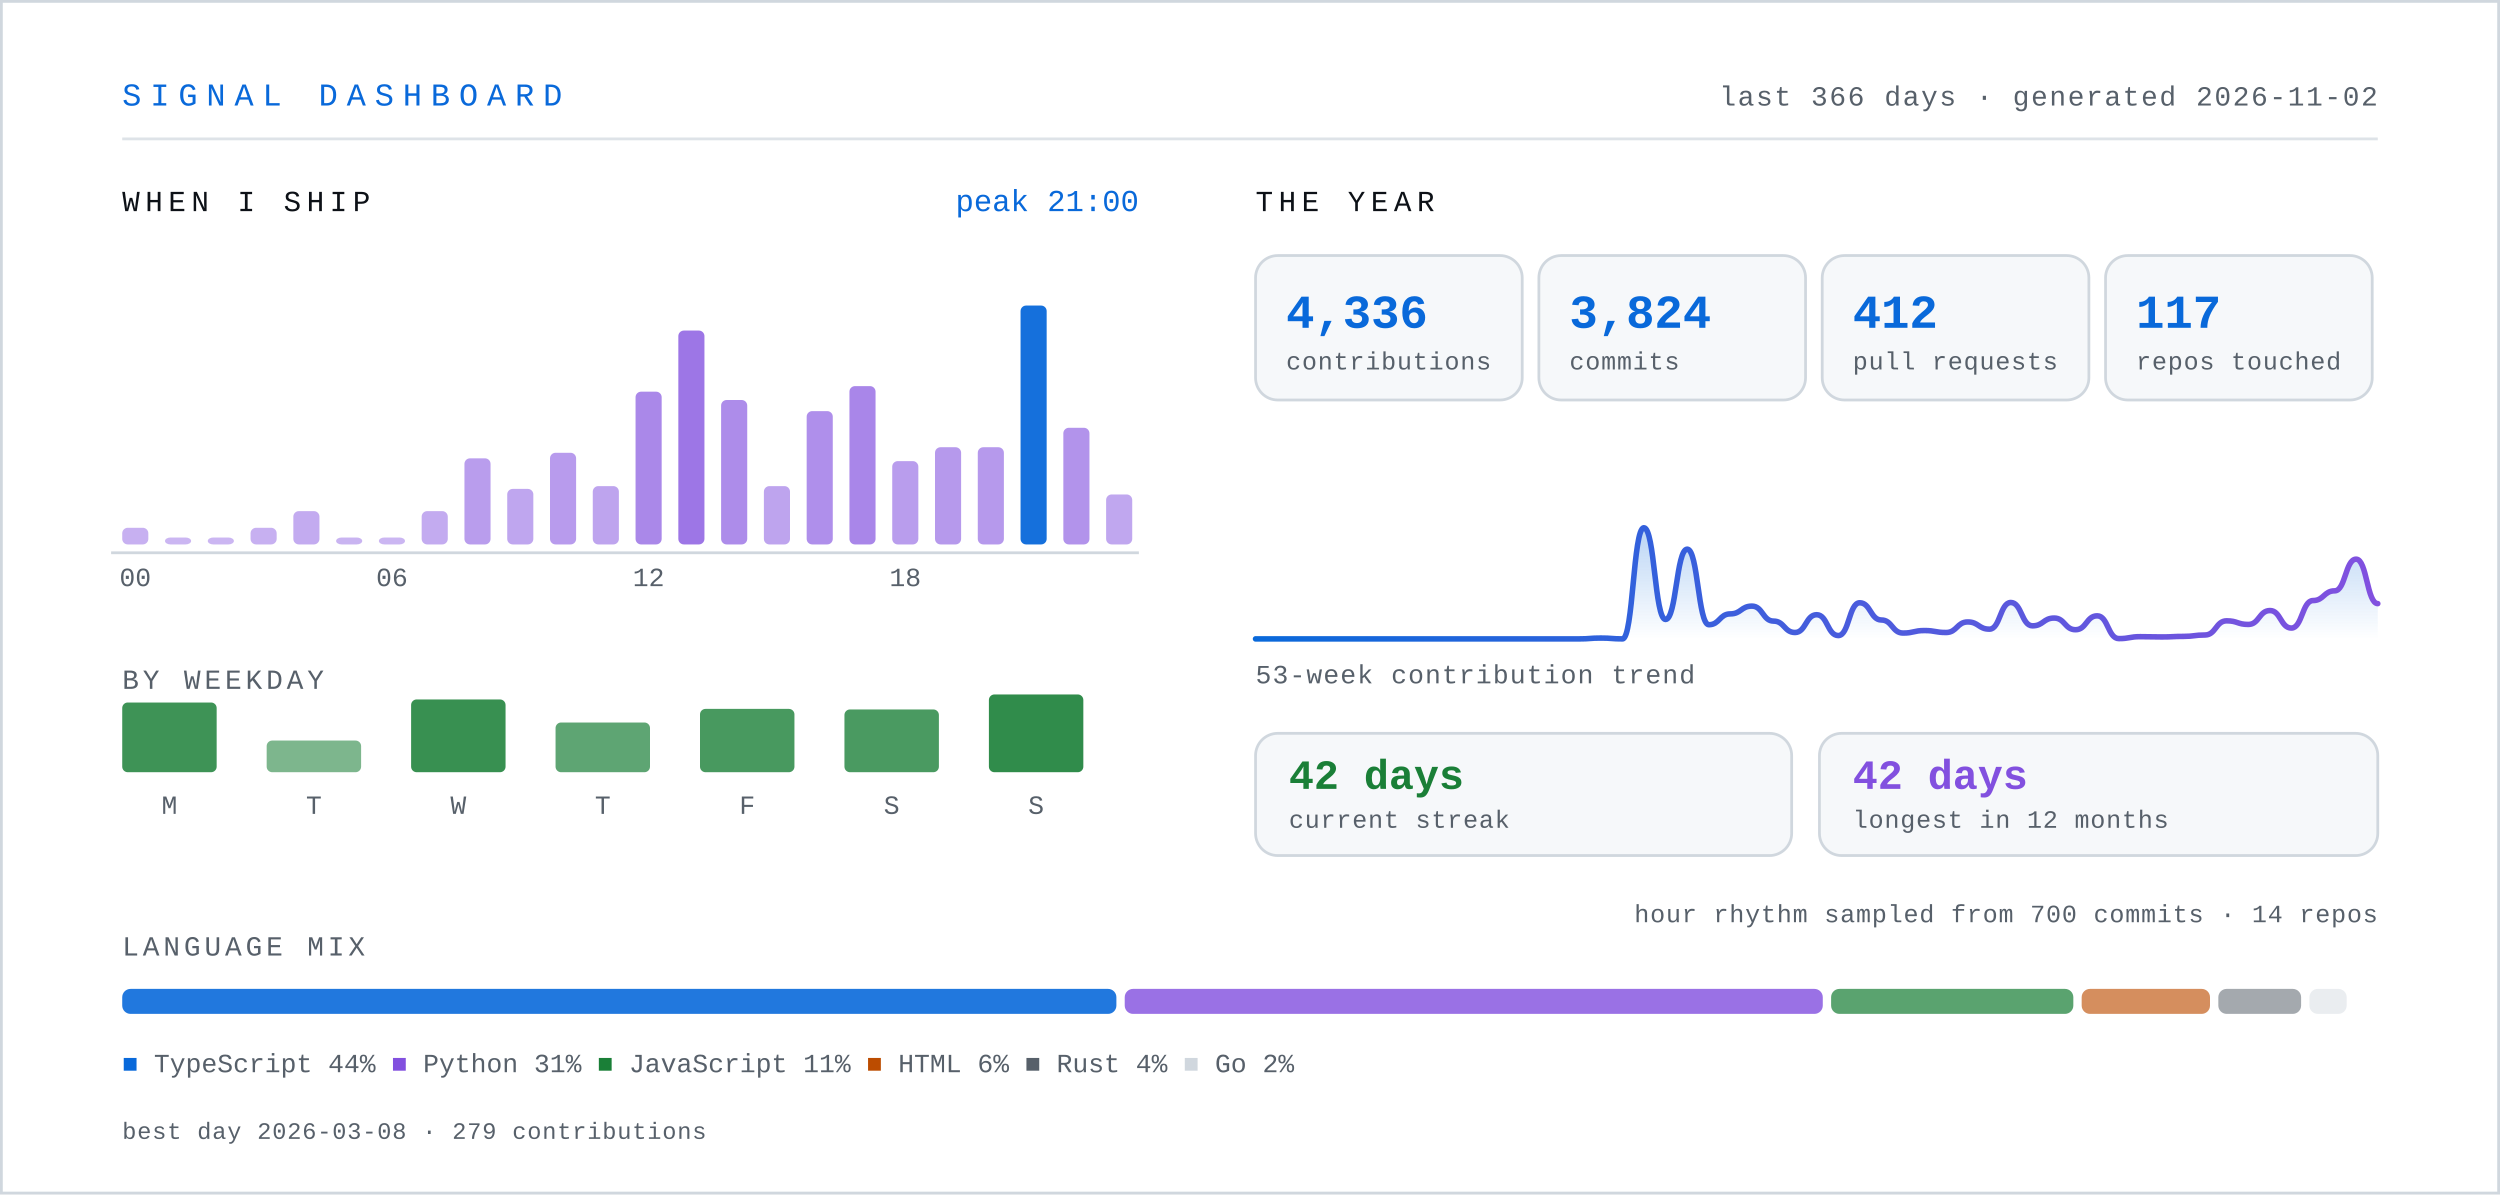
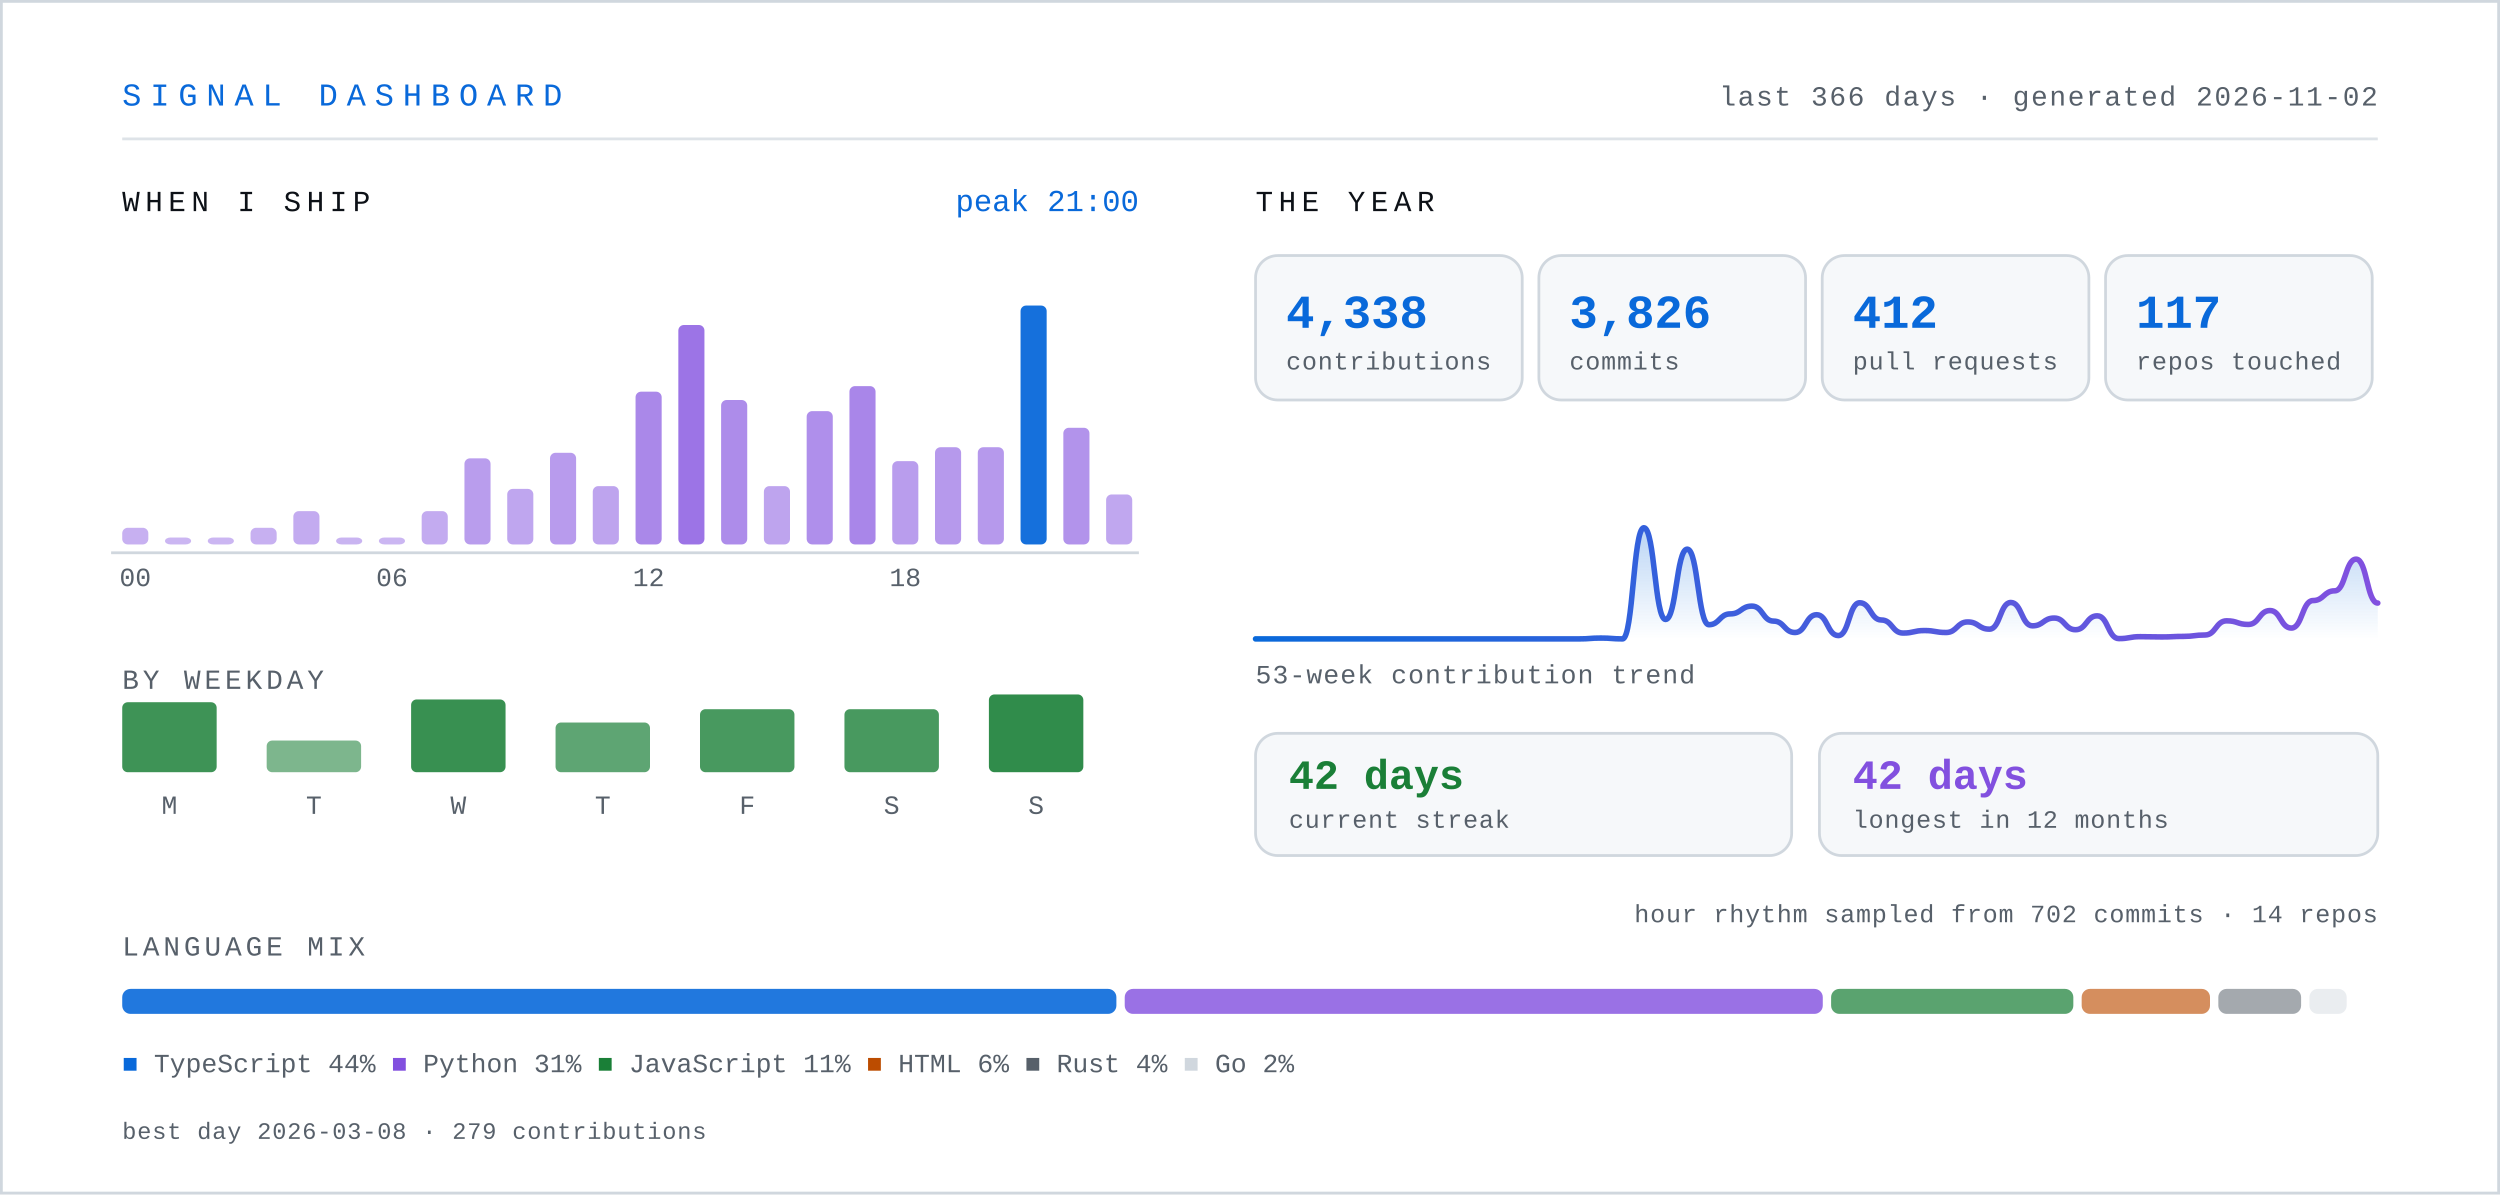
- <svg xmlns="http://www.w3.org/2000/svg" width="900" height="430" viewBox="0 0 900 430" role="img" aria-label="Signal dashboard for knarayanareddy: 4,336 contributions, 3,824 commits, 412 pull requests, 42-day current streak.">
+ <svg xmlns="http://www.w3.org/2000/svg" width="900" height="430" viewBox="0 0 900 430" role="img" aria-label="Signal dashboard for knarayanareddy: 4,338 contributions, 3,826 commits, 412 pull requests, 42-day current streak.">
  <defs>
    <linearGradient id="line" x1="0" y1="0" x2="1" y2="0">
      <stop offset="0%" stop-color="#0969da" />
      <stop offset="100%" stop-color="#8250df" />
    </linearGradient>
    <linearGradient id="area" x1="0" y1="0" x2="0" y2="1">
      <stop offset="0%" stop-color="#0969da" stop-opacity="0.28" />
      <stop offset="100%" stop-color="#0969da" stop-opacity="0" />
    </linearGradient>
    <style>
      .mono { font-family: ui-monospace, SFMono-Regular, "SF Mono", Menlo, Consolas, "Liberation Mono", monospace; }
      .sans { font-family: -apple-system, BlinkMacSystemFont, "Segoe UI", Inter, Helvetica, Arial, sans-serif; }
      /* base state is the finished state, so static renderers show everything */
      .bar { transform-box: fill-box; transform-origin: center bottom; animation: rise .9s cubic-bezier(.22,1,.36,1) both; }
      .fade { animation: fade .9s ease-out both; }
      .draw { stroke-dasharray: 4000; stroke-dashoffset: 0; animation: draw 2.2s ease-out both; }
      @keyframes rise { from { transform: scaleY(0); } to { transform: scaleY(1); } }
      @keyframes fade { from { opacity: 0; } to { opacity: 1; } }
      @keyframes draw { from { stroke-dashoffset: 4000; } to { stroke-dashoffset: 0; } }
      .static { display: none; }
      .hcol { transform-box: fill-box; transform-origin: center bottom; transition: transform .18s cubic-bezier(.22,1,.36,1); }
      .hcol:hover, .hcol:focus-within { transform: scaleY(1.06) translateY(-2px); }
      .hit { cursor: pointer; outline: none; }
      .hit:focus { stroke: #0969da; stroke-width: 1.5; rx: 3; }
      @media (prefers-reduced-motion: reduce) {
        .bar, .fade, .draw { animation: none; }
        .draw { stroke-dashoffset: 0; }
        .hcol { transition: none; }
        .hcol:hover, .hcol:focus-within { transform: none; }
      }
    </style>
  </defs>
  <rect x="0" y="0" width="900" height="430" fill="#ffffff" />
  <rect x="0.5" y="0.5" width="899" height="429" fill="none" stroke="#d0d7de" stroke-width="1" />
  <text class="mono" x="44" y="38" font-size="11.5" letter-spacing="3.2" fill="#0969da">SIGNAL DASHBOARD</text>
  <text class="mono" x="856" y="38" font-size="10" letter-spacing="0.6" fill="#57606a" text-anchor="end">last 366 days · generated 2026-11-02</text>
  <line x1="44" y1="50" x2="856" y2="50" stroke="#d0d7de" stroke-width="1" opacity="0.7" />
  <text class="mono" x="44" y="76" font-size="10.5" letter-spacing="2" fill="#0d1117">WHEN I SHIP</text>
  <g class="hcol">
    <rect class="bar" style="animation-delay:0.00s" x="44.0" y="190.0" width="9.4" height="6.0" rx="2" fill="#8250df" opacity="0.45" />
    <rect class="hit" x="41.0" y="104" width="15.4" height="110" fill="transparent" tabindex="0" role="img" aria-label="00:00, 6 commits" />
  </g>
  <g class="hcol">
    <rect class="bar" style="animation-delay:0.03s" x="59.4" y="193.5" width="9.4" height="2.5" rx="2" fill="#8250df" opacity="0.42" />
    <rect class="hit" x="56.4" y="104" width="15.4" height="110" fill="transparent" tabindex="0" role="img" aria-label="01:00, 0 commits" />
  </g>
  <g class="hcol">
    <rect class="bar" style="animation-delay:0.06s" x="74.8" y="193.5" width="9.4" height="2.5" rx="2" fill="#8250df" opacity="0.42" />
    <rect class="hit" x="71.8" y="104" width="15.4" height="110" fill="transparent" tabindex="0" role="img" aria-label="02:00, 0 commits" />
  </g>
  <g class="hcol">
    <rect class="bar" style="animation-delay:0.08s" x="90.2" y="190.0" width="9.4" height="6.0" rx="2" fill="#8250df" opacity="0.45" />
    <rect class="hit" x="87.2" y="104" width="15.4" height="110" fill="transparent" tabindex="0" role="img" aria-label="03:00, 6 commits" />
  </g>
  <g class="hcol">
    <rect class="bar" style="animation-delay:0.11s" x="105.6" y="184.0" width="9.4" height="12.0" rx="2" fill="#8250df" opacity="0.48" />
    <rect class="hit" x="102.6" y="104" width="15.4" height="110" fill="transparent" tabindex="0" role="img" aria-label="04:00, 12 commits" />
  </g>
  <g class="hcol">
    <rect class="bar" style="animation-delay:0.14s" x="121.0" y="193.5" width="9.4" height="2.5" rx="2" fill="#8250df" opacity="0.43" />
    <rect class="hit" x="118.0" y="104" width="15.4" height="110" fill="transparent" tabindex="0" role="img" aria-label="05:00, 2 commits" />
  </g>
  <g class="hcol">
    <rect class="bar" style="animation-delay:0.17s" x="136.4" y="193.5" width="9.4" height="2.5" rx="2" fill="#8250df" opacity="0.42" />
    <rect class="hit" x="133.4" y="104" width="15.4" height="110" fill="transparent" tabindex="0" role="img" aria-label="06:00, 1 commits" />
  </g>
  <g class="hcol">
    <rect class="bar" style="animation-delay:0.20s" x="151.8" y="184.0" width="9.4" height="12.0" rx="2" fill="#8250df" opacity="0.48" />
    <rect class="hit" x="148.8" y="104" width="15.4" height="110" fill="transparent" tabindex="0" role="img" aria-label="07:00, 12 commits" />
  </g>
  <g class="hcol">
    <rect class="bar" style="animation-delay:0.22s" x="167.2" y="165.0" width="9.4" height="31.0" rx="2" fill="#8250df" opacity="0.56" />
    <rect class="hit" x="164.2" y="104" width="15.4" height="110" fill="transparent" tabindex="0" role="img" aria-label="08:00, 31 commits" />
  </g>
  <g class="hcol">
    <rect class="bar" style="animation-delay:0.25s" x="182.6" y="176.0" width="9.4" height="20.0" rx="2" fill="#8250df" opacity="0.51" />
    <rect class="hit" x="179.6" y="104" width="15.4" height="110" fill="transparent" tabindex="0" role="img" aria-label="09:00, 20 commits" />
  </g>
  <g class="hcol">
    <rect class="bar" style="animation-delay:0.28s" x="198.0" y="163.0" width="9.4" height="33.0" rx="2" fill="#8250df" opacity="0.57" />
    <rect class="hit" x="195.0" y="104" width="15.4" height="110" fill="transparent" tabindex="0" role="img" aria-label="10:00, 33 commits" />
  </g>
  <g class="hcol">
    <rect class="bar" style="animation-delay:0.31s" x="213.4" y="175.0" width="9.4" height="21.0" rx="2" fill="#8250df" opacity="0.52" />
    <rect class="hit" x="210.4" y="104" width="15.4" height="110" fill="transparent" tabindex="0" role="img" aria-label="11:00, 21 commits" />
  </g>
  <g class="hcol">
    <rect class="bar" style="animation-delay:0.34s" x="228.8" y="141.0" width="9.4" height="55.0" rx="2" fill="#8250df" opacity="0.68" />
    <rect class="hit" x="225.8" y="104" width="15.4" height="110" fill="transparent" tabindex="0" role="img" aria-label="12:00, 55 commits" />
  </g>
  <g class="hcol">
-     <rect class="bar" style="animation-delay:0.36s" x="244.2" y="119.0" width="9.4" height="77.0" rx="2" fill="#8250df" opacity="0.78" />
-     <rect class="hit" x="241.2" y="104" width="15.4" height="110" fill="transparent" tabindex="0" role="img" aria-label="13:00, 77 commits" />
+     <rect class="bar" style="animation-delay:0.36s" x="244.2" y="117.0" width="9.4" height="79.0" rx="2" fill="#8250df" opacity="0.79" />
+     <rect class="hit" x="241.2" y="104" width="15.4" height="110" fill="transparent" tabindex="0" role="img" aria-label="13:00, 79 commits" />
  </g>
  <g class="hcol">
    <rect class="bar" style="animation-delay:0.39s" x="259.6" y="144.0" width="9.4" height="52.0" rx="2" fill="#8250df" opacity="0.66" />
    <rect class="hit" x="256.6" y="104" width="15.4" height="110" fill="transparent" tabindex="0" role="img" aria-label="14:00, 52 commits" />
  </g>
  <g class="hcol">
    <rect class="bar" style="animation-delay:0.42s" x="275.0" y="175.0" width="9.4" height="21.0" rx="2" fill="#8250df" opacity="0.52" />
    <rect class="hit" x="272.0" y="104" width="15.4" height="110" fill="transparent" tabindex="0" role="img" aria-label="15:00, 21 commits" />
  </g>
  <g class="hcol">
    <rect class="bar" style="animation-delay:0.45s" x="290.4" y="148.0" width="9.4" height="48.0" rx="2" fill="#8250df" opacity="0.64" />
    <rect class="hit" x="287.4" y="104" width="15.4" height="110" fill="transparent" tabindex="0" role="img" aria-label="16:00, 48 commits" />
  </g>
  <g class="hcol">
    <rect class="bar" style="animation-delay:0.48s" x="305.8" y="139.0" width="9.4" height="57.0" rx="2" fill="#8250df" opacity="0.69" />
    <rect class="hit" x="302.8" y="104" width="15.4" height="110" fill="transparent" tabindex="0" role="img" aria-label="17:00, 57 commits" />
  </g>
  <g class="hcol">
    <rect class="bar" style="animation-delay:0.50s" x="321.2" y="166.0" width="9.4" height="30.0" rx="2" fill="#8250df" opacity="0.56" />
    <rect class="hit" x="318.2" y="104" width="15.4" height="110" fill="transparent" tabindex="0" role="img" aria-label="18:00, 30 commits" />
  </g>
  <g class="hcol">
    <rect class="bar" style="animation-delay:0.53s" x="336.6" y="161.0" width="9.4" height="35.0" rx="2" fill="#8250df" opacity="0.58" />
    <rect class="hit" x="333.6" y="104" width="15.4" height="110" fill="transparent" tabindex="0" role="img" aria-label="19:00, 35 commits" />
  </g>
  <g class="hcol">
    <rect class="bar" style="animation-delay:0.56s" x="352.0" y="161.0" width="9.4" height="35.0" rx="2" fill="#8250df" opacity="0.58" />
    <rect class="hit" x="349.0" y="104" width="15.4" height="110" fill="transparent" tabindex="0" role="img" aria-label="20:00, 35 commits" />
  </g>
  <g class="hcol">
    <rect class="bar" style="animation-delay:0.59s" x="367.4" y="110.0" width="9.4" height="86.0" rx="2" fill="#0969da" opacity="0.95" />
    <rect class="hit" x="364.4" y="104" width="15.4" height="110" fill="transparent" tabindex="0" role="img" aria-label="21:00, 86 commits" />
  </g>
  <g class="hcol">
    <rect class="bar" style="animation-delay:0.62s" x="382.8" y="154.0" width="9.4" height="42.0" rx="2" fill="#8250df" opacity="0.62" />
    <rect class="hit" x="379.8" y="104" width="15.4" height="110" fill="transparent" tabindex="0" role="img" aria-label="22:00, 42 commits" />
  </g>
  <g class="hcol">
    <rect class="bar" style="animation-delay:0.64s" x="398.2" y="178.0" width="9.4" height="18.0" rx="2" fill="#8250df" opacity="0.50" />
    <rect class="hit" x="395.2" y="104" width="15.4" height="110" fill="transparent" tabindex="0" role="img" aria-label="23:00, 18 commits" />
  </g>
  <text class="mono" x="48.7" y="211" font-size="9.5" fill="#57606a" text-anchor="middle">00</text>
  <text class="mono" x="141.1" y="211" font-size="9.5" fill="#57606a" text-anchor="middle">06</text>
  <text class="mono" x="233.5" y="211" font-size="9.5" fill="#57606a" text-anchor="middle">12</text>
  <text class="mono" x="325.9" y="211" font-size="9.5" fill="#57606a" text-anchor="middle">18</text>
  <line x1="40" y1="199" x2="410" y2="199" stroke="#d0d7de" stroke-width="1" />
  <text class="mono" x="410" y="76" font-size="11" fill="#0969da" text-anchor="end">peak 21:00</text>
  <text class="mono" x="44" y="248" font-size="10" letter-spacing="1.4" fill="#57606a">BY WEEKDAY</text>
  <g class="hcol">
-     <rect class="bar" style="animation-delay:0.50s" x="44" y="252.9" width="34" height="25.1" rx="2" fill="#1a7f37" opacity="0.84" />
-     <rect class="hit" x="35" y="238" width="52" height="62" fill="transparent" tabindex="0" role="img" aria-label="Monday, 706 contributions" />
+     <rect class="bar" style="animation-delay:0.50s" x="44" y="252.8" width="34" height="25.2" rx="2" fill="#1a7f37" opacity="0.84" />
+     <rect class="hit" x="35" y="238" width="52" height="62" fill="transparent" tabindex="0" role="img" aria-label="Monday, 708 contributions" />
  </g>
  <text class="mono" x="61" y="293" font-size="9.5" fill="#57606a" text-anchor="middle">M</text>
  <g class="hcol">
    <rect class="bar" style="animation-delay:0.55s" x="96" y="266.6" width="34" height="11.4" rx="2" fill="#1a7f37" opacity="0.57" />
    <rect class="hit" x="87" y="238" width="52" height="62" fill="transparent" tabindex="0" role="img" aria-label="Tuesday, 321 contributions" />
  </g>
  <text class="mono" x="113" y="293" font-size="9.5" fill="#57606a" text-anchor="middle">T</text>
  <g class="hcol">
    <rect class="bar" style="animation-delay:0.60s" x="148" y="251.8" width="34" height="26.2" rx="2" fill="#1a7f37" opacity="0.87" />
    <rect class="hit" x="139" y="238" width="52" height="62" fill="transparent" tabindex="0" role="img" aria-label="Wednesday, 738 contributions" />
  </g>
  <text class="mono" x="165" y="293" font-size="9.5" fill="#57606a" text-anchor="middle">W</text>
  <g class="hcol">
    <rect class="bar" style="animation-delay:0.65s" x="200" y="260.1" width="34" height="17.9" rx="2" fill="#1a7f37" opacity="0.70" />
    <rect class="hit" x="191" y="238" width="52" height="62" fill="transparent" tabindex="0" role="img" aria-label="Thursday, 505 contributions" />
  </g>
  <text class="mono" x="217" y="293" font-size="9.5" fill="#57606a" text-anchor="middle">T</text>
  <g class="hcol">
-     <rect class="bar" style="animation-delay:0.70s" x="252" y="255.2" width="34" height="22.8" rx="2" fill="#1a7f37" opacity="0.80" />
-     <rect class="hit" x="243" y="238" width="52" height="62" fill="transparent" tabindex="0" role="img" aria-label="Friday, 641 contributions" />
+     <rect class="bar" style="animation-delay:0.70s" x="252" y="255.3" width="34" height="22.7" rx="2" fill="#1a7f37" opacity="0.80" />
+     <rect class="hit" x="243" y="238" width="52" height="62" fill="transparent" tabindex="0" role="img" aria-label="Friday, 640 contributions" />
  </g>
  <text class="mono" x="269" y="293" font-size="9.5" fill="#57606a" text-anchor="middle">F</text>
  <g class="hcol">
-     <rect class="bar" style="animation-delay:0.75s" x="304" y="255.4" width="34" height="22.6" rx="2" fill="#1a7f37" opacity="0.79" />
-     <rect class="hit" x="295" y="238" width="52" height="62" fill="transparent" tabindex="0" role="img" aria-label="Saturday, 637 contributions" />
+     <rect class="bar" style="animation-delay:0.75s" x="304" y="255.3" width="34" height="22.7" rx="2" fill="#1a7f37" opacity="0.80" />
+     <rect class="hit" x="295" y="238" width="52" height="62" fill="transparent" tabindex="0" role="img" aria-label="Saturday, 638 contributions" />
  </g>
  <text class="mono" x="321" y="293" font-size="9.5" fill="#57606a" text-anchor="middle">S</text>
  <g class="hcol">
    <rect class="bar" style="animation-delay:0.80s" x="356" y="250.0" width="34" height="28.0" rx="2" fill="#1a7f37" opacity="0.90" />
    <rect class="hit" x="347" y="238" width="52" height="62" fill="transparent" tabindex="0" role="img" aria-label="Sunday, 788 contributions" />
  </g>
  <text class="mono" x="373" y="293" font-size="9.5" fill="#57606a" text-anchor="middle">S</text>
  <text class="mono" x="452" y="76" font-size="10.5" letter-spacing="2" fill="#0d1117">THE YEAR</text>
  <g class="bar" style="animation-delay:0.80s">
    <rect x="452" y="92" width="96" height="52" rx="8" fill="#f6f8fa" stroke="#d0d7de" stroke-width="1" />
-     <text class="mono" x="463" y="118" font-size="17" font-weight="700" fill="#0969da">4,336</text>
+     <text class="mono" x="463" y="118" font-size="17" font-weight="700" fill="#0969da">4,338</text>
    <text class="mono" x="463" y="133" font-size="9" letter-spacing="0.3" fill="#57606a">contributions</text>
  </g>
  <g class="bar" style="animation-delay:0.89s">
    <rect x="554" y="92" width="96" height="52" rx="8" fill="#f6f8fa" stroke="#d0d7de" stroke-width="1" />
-     <text class="mono" x="565" y="118" font-size="17" font-weight="700" fill="#0969da">3,824</text>
+     <text class="mono" x="565" y="118" font-size="17" font-weight="700" fill="#0969da">3,826</text>
    <text class="mono" x="565" y="133" font-size="9" letter-spacing="0.3" fill="#57606a">commits</text>
  </g>
  <g class="bar" style="animation-delay:0.98s">
    <rect x="656" y="92" width="96" height="52" rx="8" fill="#f6f8fa" stroke="#d0d7de" stroke-width="1" />
    <text class="mono" x="667" y="118" font-size="17" font-weight="700" fill="#0969da">412</text>
    <text class="mono" x="667" y="133" font-size="9" letter-spacing="0.3" fill="#57606a">pull requests</text>
  </g>
  <g class="bar" style="animation-delay:1.07s">
    <rect x="758" y="92" width="96" height="52" rx="8" fill="#f6f8fa" stroke="#d0d7de" stroke-width="1" />
    <text class="mono" x="769" y="118" font-size="17" font-weight="700" fill="#0969da">117</text>
    <text class="mono" x="769" y="133" font-size="9" letter-spacing="0.3" fill="#57606a">repos touched</text>
  </g>
  <g class="fade" style="animation-delay:1s">
-     <path d="M452.0,230.0 C455.9,230.0 455.9,230.0 459.8,230.0 C463.65,230.0 463.65,230.0 467.5,230.0 C471.4,230.0 471.4,230.0 475.3,230.0 C479.2,230.0 479.2,230.0 483.1,230.0 C486.95,230.0 486.95,230.0 490.8,230.0 C494.7,230.0 494.7,230.0 498.6,230.0 C502.5,230.0 502.5,230.0 506.4,230.0 C510.3,230.0 510.3,230.0 514.2,230.0 C518.05,230.0 518.05,230.0 521.9,230.0 C525.8,230.0 525.8,230.0 529.7,230.0 C533.6,230.0 533.6,230.0 537.5,230.0 C541.35,230.0 541.35,230.0 545.2,230.0 C549.1,230.0 549.1,230.0 553.0,230.0 C556.9,230.0 556.9,230.0 560.8,230.0 C564.65,230.0 564.65,230.0 568.5,230.0 C572.4,230.0 572.4,229.7 576.3,229.7 C580.2,229.7 580.2,230.0 584.1,230.0 C587.95,230.0 587.95,190.0 591.8,190.0 C595.7,190.0 595.7,223.0 599.6,223.0 C603.5,223.0 603.5,197.7 607.4,197.7 C611.3,197.7 611.3,224.9 615.2,224.9 C619.05,224.9 619.05,221.0 622.9,221.0 C626.8,221.0 626.8,218.2 630.7,218.2 C634.6,218.2 634.6,223.6 638.5,223.6 C642.35,223.6 642.35,227.7 646.2,227.7 C650.1,227.7 650.1,221.3 654.0,221.3 C657.9,221.3 657.9,228.8 661.8,228.8 C665.65,228.8 665.65,217.0 669.5,217.0 C673.4,217.0 673.4,223.2 677.3,223.2 C681.2,223.2 681.2,227.9 685.1,227.9 C688.95,227.9 688.95,227.0 692.8,227.0 C696.7,227.0 696.7,227.7 700.6,227.7 C704.5,227.7 704.5,223.9 708.4,223.9 C712.3,223.9 712.3,226.5 716.2,226.5 C720.05,226.5 720.05,216.9 723.9,216.9 C727.8,216.9 727.8,225.3 731.7,225.3 C735.6,225.3 735.6,222.5 739.5,222.5 C743.35,222.5 743.35,226.7 747.2,226.7 C751.1,226.7 751.1,221.7 755.0,221.7 C758.9,221.7 758.9,229.9 762.8,229.9 C766.65,229.9 766.65,229.2 770.5,229.2 C774.4,229.2 774.4,229.3 778.3,229.3 C782.2,229.3 782.2,229.1 786.1,229.1 C789.95,229.1 789.95,228.6 793.8,228.6 C797.7,228.6 797.7,223.5 801.6,223.5 C805.5,223.5 805.5,224.8 809.4,224.8 C813.3,224.8 813.3,219.8 817.2,219.8 C821.05,219.8 821.05,226.1 824.9,226.1 C828.8,226.1 828.8,216.2 832.7,216.2 C836.6,216.2 836.6,212.7 840.5,212.7 C844.35,212.7 844.35,201.3 848.2,201.3 C852.1,201.3 852.1,217.3 856.0,217.3 L856,230 L452,230 Z" fill="url(#area)" />
-     <path class="draw" d="M452.0,230.0 C455.9,230.0 455.9,230.0 459.8,230.0 C463.65,230.0 463.65,230.0 467.5,230.0 C471.4,230.0 471.4,230.0 475.3,230.0 C479.2,230.0 479.2,230.0 483.1,230.0 C486.95,230.0 486.95,230.0 490.8,230.0 C494.7,230.0 494.7,230.0 498.6,230.0 C502.5,230.0 502.5,230.0 506.4,230.0 C510.3,230.0 510.3,230.0 514.2,230.0 C518.05,230.0 518.05,230.0 521.9,230.0 C525.8,230.0 525.8,230.0 529.7,230.0 C533.6,230.0 533.6,230.0 537.5,230.0 C541.35,230.0 541.35,230.0 545.2,230.0 C549.1,230.0 549.1,230.0 553.0,230.0 C556.9,230.0 556.9,230.0 560.8,230.0 C564.65,230.0 564.65,230.0 568.5,230.0 C572.4,230.0 572.4,229.7 576.3,229.7 C580.2,229.7 580.2,230.0 584.1,230.0 C587.95,230.0 587.95,190.0 591.8,190.0 C595.7,190.0 595.7,223.0 599.6,223.0 C603.5,223.0 603.5,197.7 607.4,197.7 C611.3,197.7 611.3,224.9 615.2,224.9 C619.05,224.9 619.05,221.0 622.9,221.0 C626.8,221.0 626.8,218.2 630.7,218.2 C634.6,218.2 634.6,223.6 638.5,223.6 C642.35,223.6 642.35,227.7 646.2,227.7 C650.1,227.7 650.1,221.3 654.0,221.3 C657.9,221.3 657.9,228.8 661.8,228.8 C665.65,228.8 665.65,217.0 669.5,217.0 C673.4,217.0 673.4,223.2 677.3,223.2 C681.2,223.2 681.2,227.9 685.1,227.9 C688.95,227.9 688.95,227.0 692.8,227.0 C696.7,227.0 696.7,227.7 700.6,227.7 C704.5,227.7 704.5,223.9 708.4,223.9 C712.3,223.9 712.3,226.5 716.2,226.5 C720.05,226.5 720.05,216.9 723.9,216.9 C727.8,216.9 727.8,225.3 731.7,225.3 C735.6,225.3 735.6,222.5 739.5,222.5 C743.35,222.5 743.35,226.7 747.2,226.7 C751.1,226.7 751.1,221.7 755.0,221.7 C758.9,221.7 758.9,229.9 762.8,229.9 C766.65,229.9 766.65,229.2 770.5,229.2 C774.4,229.2 774.4,229.3 778.3,229.3 C782.2,229.3 782.2,229.1 786.1,229.1 C789.95,229.1 789.95,228.6 793.8,228.6 C797.7,228.6 797.7,223.5 801.6,223.5 C805.5,223.5 805.5,224.8 809.4,224.8 C813.3,224.8 813.3,219.8 817.2,219.8 C821.05,219.8 821.05,226.1 824.9,226.1 C828.8,226.1 828.8,216.2 832.7,216.2 C836.6,216.2 836.6,212.7 840.5,212.7 C844.35,212.7 844.35,201.3 848.2,201.3 C852.1,201.3 852.1,217.3 856.0,217.3" fill="none" stroke="url(#line)" stroke-width="2" stroke-linecap="round" />
+     <path d="M452.0,230.0 C455.9,230.0 455.9,230.0 459.8,230.0 C463.65,230.0 463.65,230.0 467.5,230.0 C471.4,230.0 471.4,230.0 475.3,230.0 C479.2,230.0 479.2,230.0 483.1,230.0 C486.95,230.0 486.95,230.0 490.8,230.0 C494.7,230.0 494.7,230.0 498.6,230.0 C502.5,230.0 502.5,230.0 506.4,230.0 C510.3,230.0 510.3,230.0 514.2,230.0 C518.05,230.0 518.05,230.0 521.9,230.0 C525.8,230.0 525.8,230.0 529.7,230.0 C533.6,230.0 533.6,230.0 537.5,230.0 C541.35,230.0 541.35,230.0 545.2,230.0 C549.1,230.0 549.1,230.0 553.0,230.0 C556.9,230.0 556.9,230.0 560.8,230.0 C564.65,230.0 564.65,230.0 568.5,230.0 C572.4,230.0 572.4,229.7 576.3,229.7 C580.2,229.7 580.2,230.0 584.1,230.0 C587.95,230.0 587.95,190.0 591.8,190.0 C595.7,190.0 595.7,223.0 599.6,223.0 C603.5,223.0 603.5,197.7 607.4,197.7 C611.3,197.7 611.3,224.9 615.2,224.9 C619.05,224.9 619.05,221.0 622.9,221.0 C626.8,221.0 626.8,218.2 630.7,218.2 C634.6,218.2 634.6,223.6 638.5,223.6 C642.35,223.6 642.35,227.7 646.2,227.7 C650.1,227.7 650.1,221.3 654.0,221.3 C657.9,221.3 657.9,228.8 661.8,228.8 C665.65,228.8 665.65,217.0 669.5,217.0 C673.4,217.0 673.4,223.2 677.3,223.2 C681.2,223.2 681.2,227.9 685.1,227.9 C688.95,227.9 688.95,227.0 692.8,227.0 C696.7,227.0 696.7,227.7 700.6,227.7 C704.5,227.7 704.5,223.9 708.4,223.9 C712.3,223.9 712.3,226.5 716.2,226.5 C720.05,226.5 720.05,216.9 723.9,216.9 C727.8,216.9 727.8,225.3 731.7,225.3 C735.6,225.3 735.6,222.5 739.5,222.5 C743.35,222.5 743.35,226.7 747.2,226.7 C751.1,226.7 751.1,221.7 755.0,221.7 C758.9,221.7 758.9,229.9 762.8,229.9 C766.65,229.9 766.65,229.2 770.5,229.2 C774.4,229.2 774.4,229.3 778.3,229.3 C782.2,229.3 782.2,229.1 786.1,229.1 C789.95,229.1 789.95,228.6 793.8,228.6 C797.7,228.6 797.7,223.5 801.6,223.5 C805.5,223.5 805.5,224.8 809.4,224.8 C813.3,224.8 813.3,219.8 817.2,219.8 C821.05,219.8 821.05,226.1 824.9,226.1 C828.8,226.1 828.8,216.2 832.7,216.2 C836.6,216.2 836.6,212.7 840.5,212.7 C844.35,212.7 844.35,201.3 848.2,201.3 C852.1,201.3 852.1,217.1 856.0,217.1 L856,230 L452,230 Z" fill="url(#area)" />
+     <path class="draw" d="M452.0,230.0 C455.9,230.0 455.9,230.0 459.8,230.0 C463.65,230.0 463.65,230.0 467.5,230.0 C471.4,230.0 471.4,230.0 475.3,230.0 C479.2,230.0 479.2,230.0 483.1,230.0 C486.95,230.0 486.95,230.0 490.8,230.0 C494.7,230.0 494.7,230.0 498.6,230.0 C502.5,230.0 502.5,230.0 506.4,230.0 C510.3,230.0 510.3,230.0 514.2,230.0 C518.05,230.0 518.05,230.0 521.9,230.0 C525.8,230.0 525.8,230.0 529.7,230.0 C533.6,230.0 533.6,230.0 537.5,230.0 C541.35,230.0 541.35,230.0 545.2,230.0 C549.1,230.0 549.1,230.0 553.0,230.0 C556.9,230.0 556.9,230.0 560.8,230.0 C564.65,230.0 564.65,230.0 568.5,230.0 C572.4,230.0 572.4,229.7 576.3,229.7 C580.2,229.7 580.2,230.0 584.1,230.0 C587.95,230.0 587.95,190.0 591.8,190.0 C595.7,190.0 595.7,223.0 599.6,223.0 C603.5,223.0 603.5,197.7 607.4,197.7 C611.3,197.7 611.3,224.9 615.2,224.9 C619.05,224.9 619.05,221.0 622.9,221.0 C626.8,221.0 626.8,218.2 630.7,218.2 C634.6,218.2 634.6,223.6 638.5,223.6 C642.35,223.6 642.35,227.7 646.2,227.7 C650.1,227.7 650.1,221.3 654.0,221.3 C657.9,221.3 657.9,228.8 661.8,228.8 C665.65,228.8 665.65,217.0 669.5,217.0 C673.4,217.0 673.4,223.2 677.3,223.2 C681.2,223.2 681.2,227.9 685.1,227.9 C688.95,227.9 688.95,227.0 692.8,227.0 C696.7,227.0 696.7,227.7 700.6,227.7 C704.5,227.7 704.5,223.9 708.4,223.9 C712.3,223.9 712.3,226.5 716.2,226.5 C720.05,226.5 720.05,216.9 723.9,216.9 C727.8,216.9 727.8,225.3 731.7,225.3 C735.6,225.3 735.6,222.5 739.5,222.5 C743.35,222.5 743.35,226.7 747.2,226.7 C751.1,226.7 751.1,221.7 755.0,221.7 C758.9,221.7 758.9,229.9 762.8,229.9 C766.65,229.9 766.65,229.2 770.5,229.2 C774.4,229.2 774.4,229.3 778.3,229.3 C782.2,229.3 782.2,229.1 786.1,229.1 C789.95,229.1 789.95,228.6 793.8,228.6 C797.7,228.6 797.7,223.5 801.6,223.5 C805.5,223.5 805.5,224.8 809.4,224.8 C813.3,224.8 813.3,219.8 817.2,219.8 C821.05,219.8 821.05,226.1 824.9,226.1 C828.8,226.1 828.8,216.2 832.7,216.2 C836.6,216.2 836.6,212.7 840.5,212.7 C844.35,212.7 844.35,201.3 848.2,201.3 C852.1,201.3 852.1,217.1 856.0,217.1" fill="none" stroke="url(#line)" stroke-width="2" stroke-linecap="round" />
  </g>
  <text class="mono" x="452" y="246" font-size="9.5" letter-spacing="0.4" fill="#57606a">53-week contribution trend</text>
  <g class="fade" style="animation-delay:1.2s">
    <rect x="452" y="264" width="193" height="44" rx="8" fill="#f6f8fa" stroke="#d0d7de" stroke-width="1" />
    <text class="mono" x="464" y="284" font-size="15" font-weight="700" fill="#1a7f37">42 days</text>
    <text class="mono" x="464" y="298" font-size="9" letter-spacing="0.3" fill="#57606a">current streak</text>
    <rect x="655" y="264" width="201" height="44" rx="8" fill="#f6f8fa" stroke="#d0d7de" stroke-width="1" />
    <text class="mono" x="667" y="284" font-size="15" font-weight="700" fill="#8250df">42 days</text>
    <text class="mono" x="667" y="298" font-size="9" letter-spacing="0.3" fill="#57606a">longest in 12 months</text>
  </g>
-   <text class="mono" x="856" y="332" font-size="9" letter-spacing="0.3" fill="#57606a" text-anchor="end">hour rhythm sampled from 700 commits · 14 repos</text>
+   <text class="mono" x="856" y="332" font-size="9" letter-spacing="0.3" fill="#57606a" text-anchor="end">hour rhythm sampled from 702 commits · 14 repos</text>
  <text class="mono" x="44" y="344" font-size="10" letter-spacing="1.4" fill="#57606a">LANGUAGE MIX</text>
  <g class="hcol">
    <rect class="bar" style="animation-delay:1.10s" x="44.0" y="356" width="357.9" height="9" rx="3" fill="#0969da" opacity="0.90" />
  </g>
  <g class="hcol">
    <rect class="bar" style="animation-delay:1.16s" x="404.9" y="356" width="251.3" height="9" rx="3" fill="#8250df" opacity="0.81" />
  </g>
  <g class="hcol">
    <rect class="bar" style="animation-delay:1.22s" x="659.2" y="356" width="87.2" height="9" rx="3" fill="#1a7f37" opacity="0.72" />
  </g>
  <g class="hcol">
    <rect class="bar" style="animation-delay:1.28s" x="749.4" y="356" width="46.2" height="9" rx="3" fill="#bc4c00" opacity="0.63" />
  </g>
  <g class="hcol">
    <rect class="bar" style="animation-delay:1.34s" x="798.6" y="356" width="29.8" height="9" rx="3" fill="#57606a" opacity="0.54" />
  </g>
  <g class="hcol">
    <rect class="bar" style="animation-delay:1.40s" x="831.4" y="356" width="13.4" height="9" rx="3" fill="#d0d7de" opacity="0.45" />
  </g>
  <text class="mono" x="44" y="386" font-size="9.5" fill="#57606a">
    <tspan fill="#0969da">■</tspan> TypeScript 44%   <tspan fill="#8250df">■</tspan> Python 31%   <tspan fill="#1a7f37">■</tspan> JavaScript 11%   <tspan fill="#bc4c00">■</tspan> HTML 6%   <tspan fill="#57606a">■</tspan> Rust 4%   <tspan fill="#d0d7de">■</tspan> Go 2%</text>
  <text class="mono" x="44" y="410" font-size="8.5" letter-spacing="0.3" fill="#57606a">best day 2026-03-08 · 279 contributions</text>
</svg>
